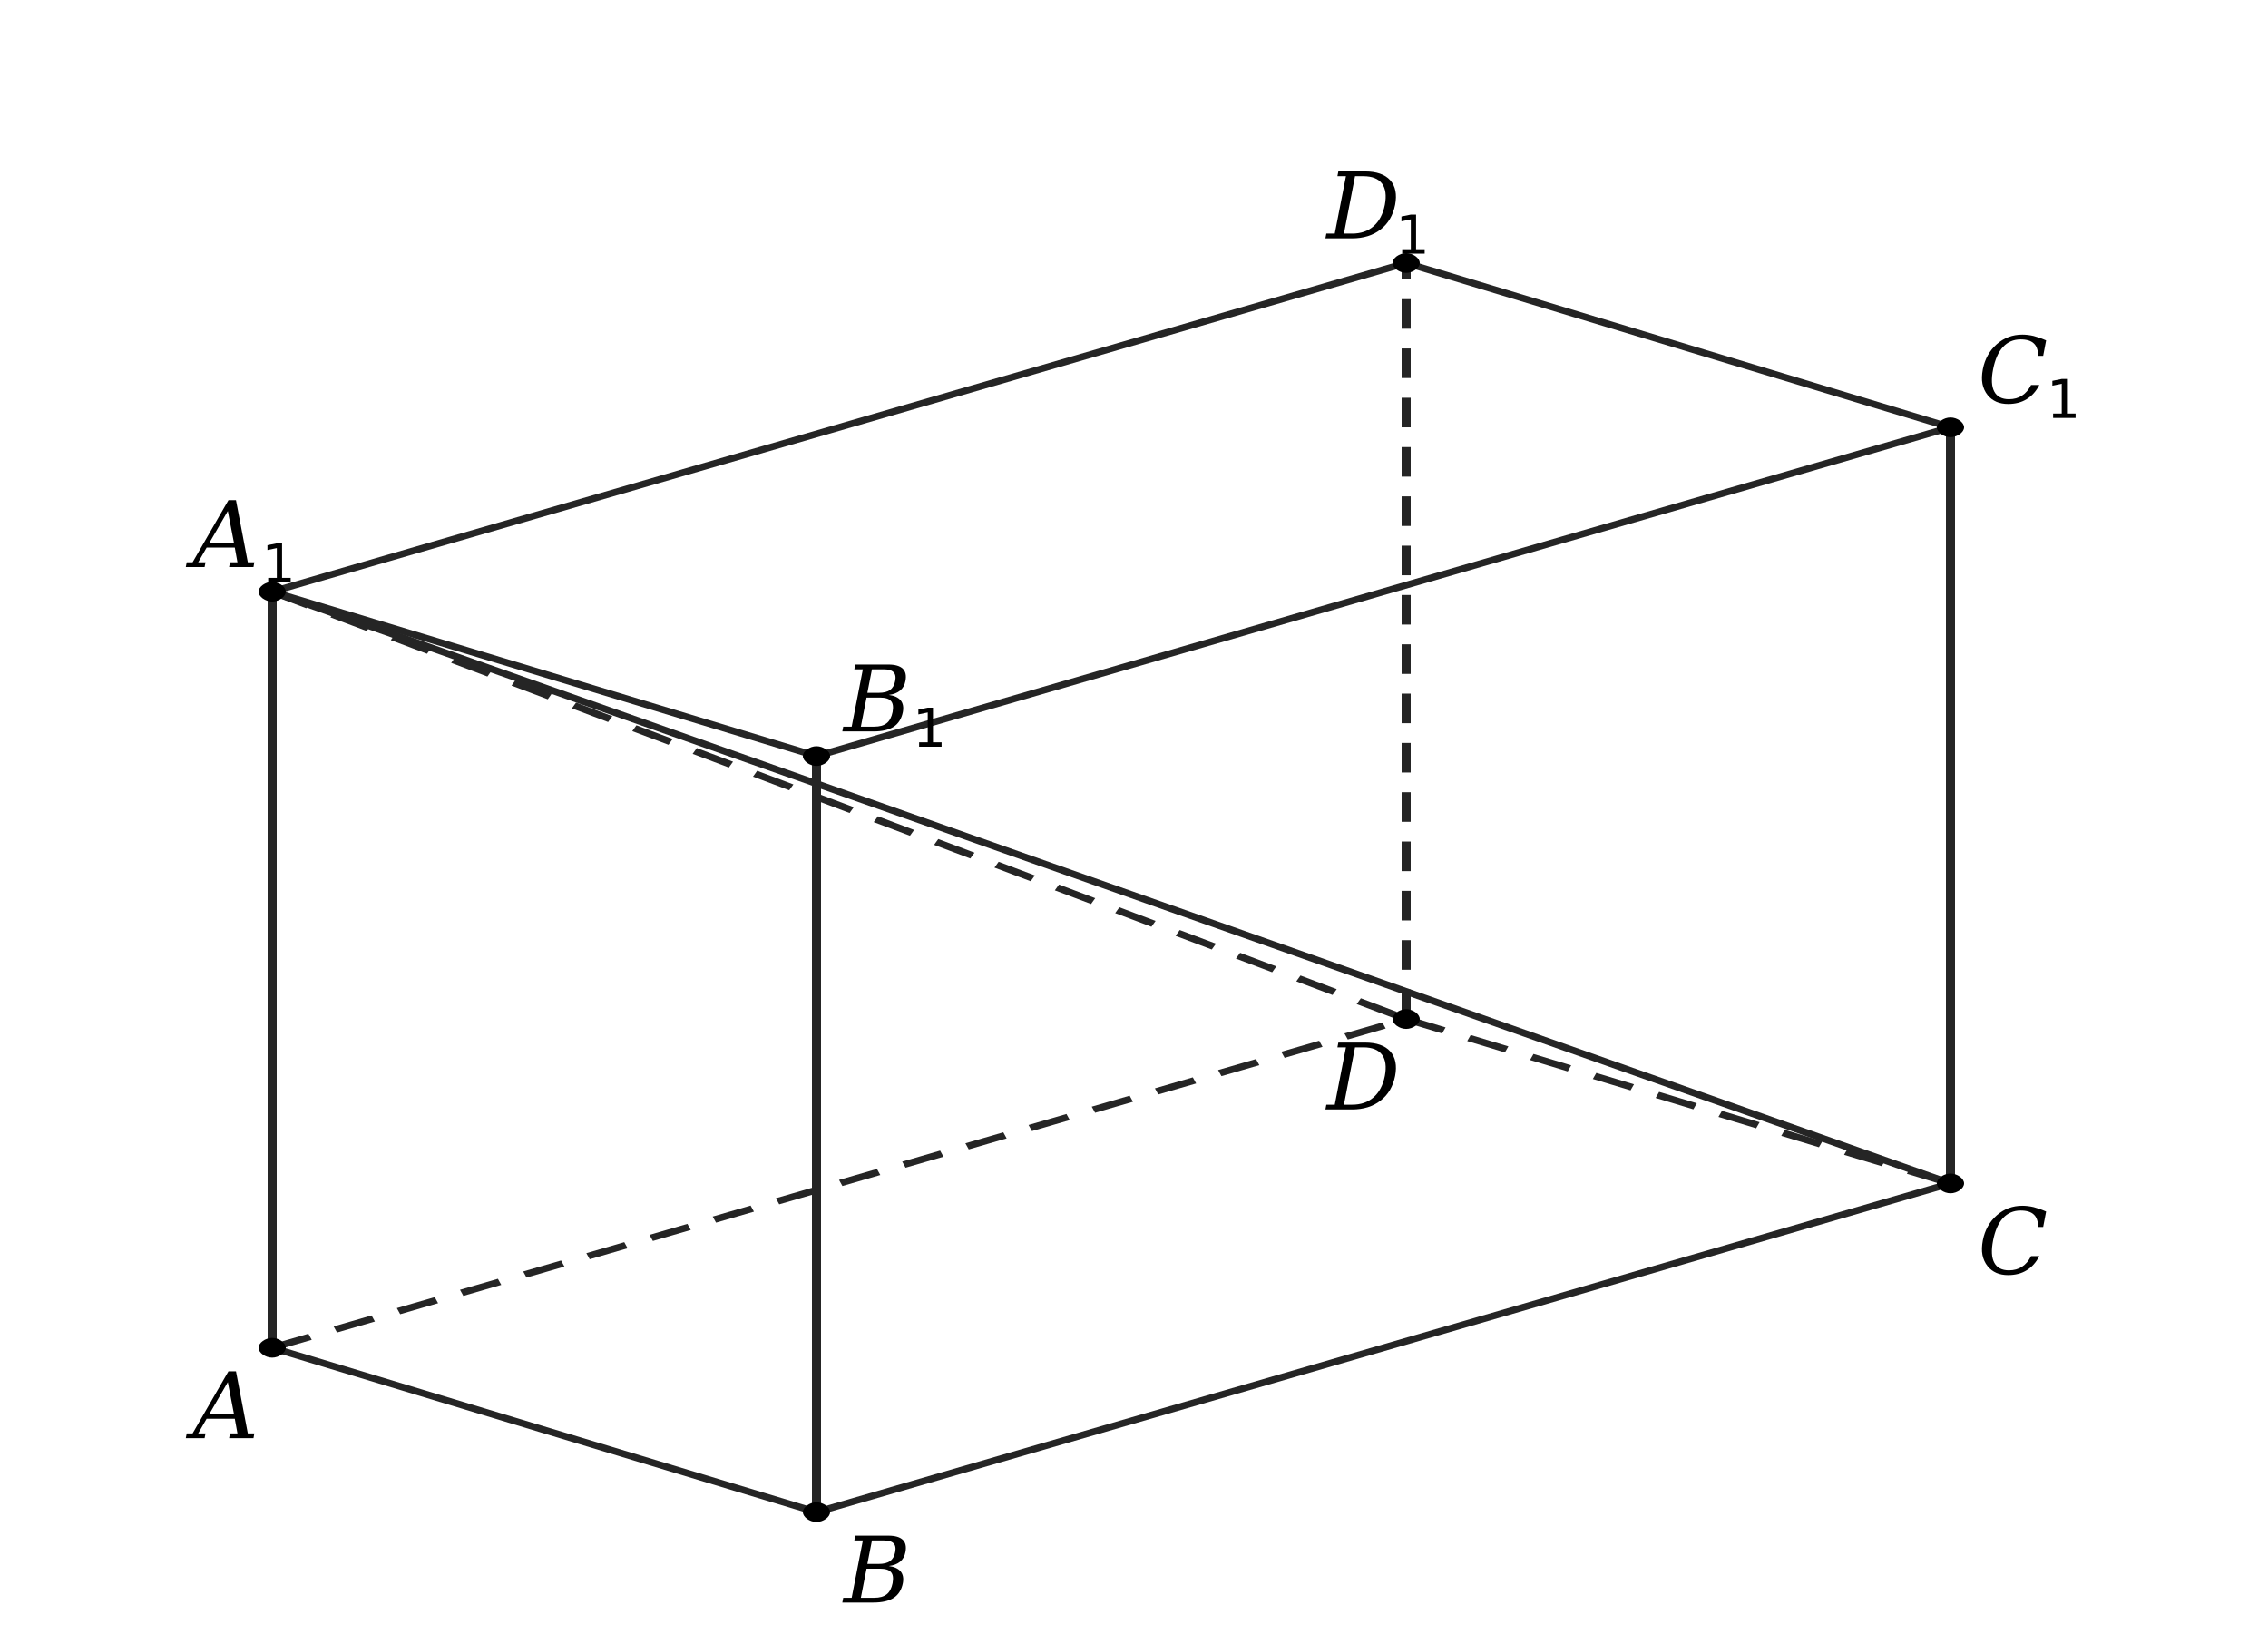
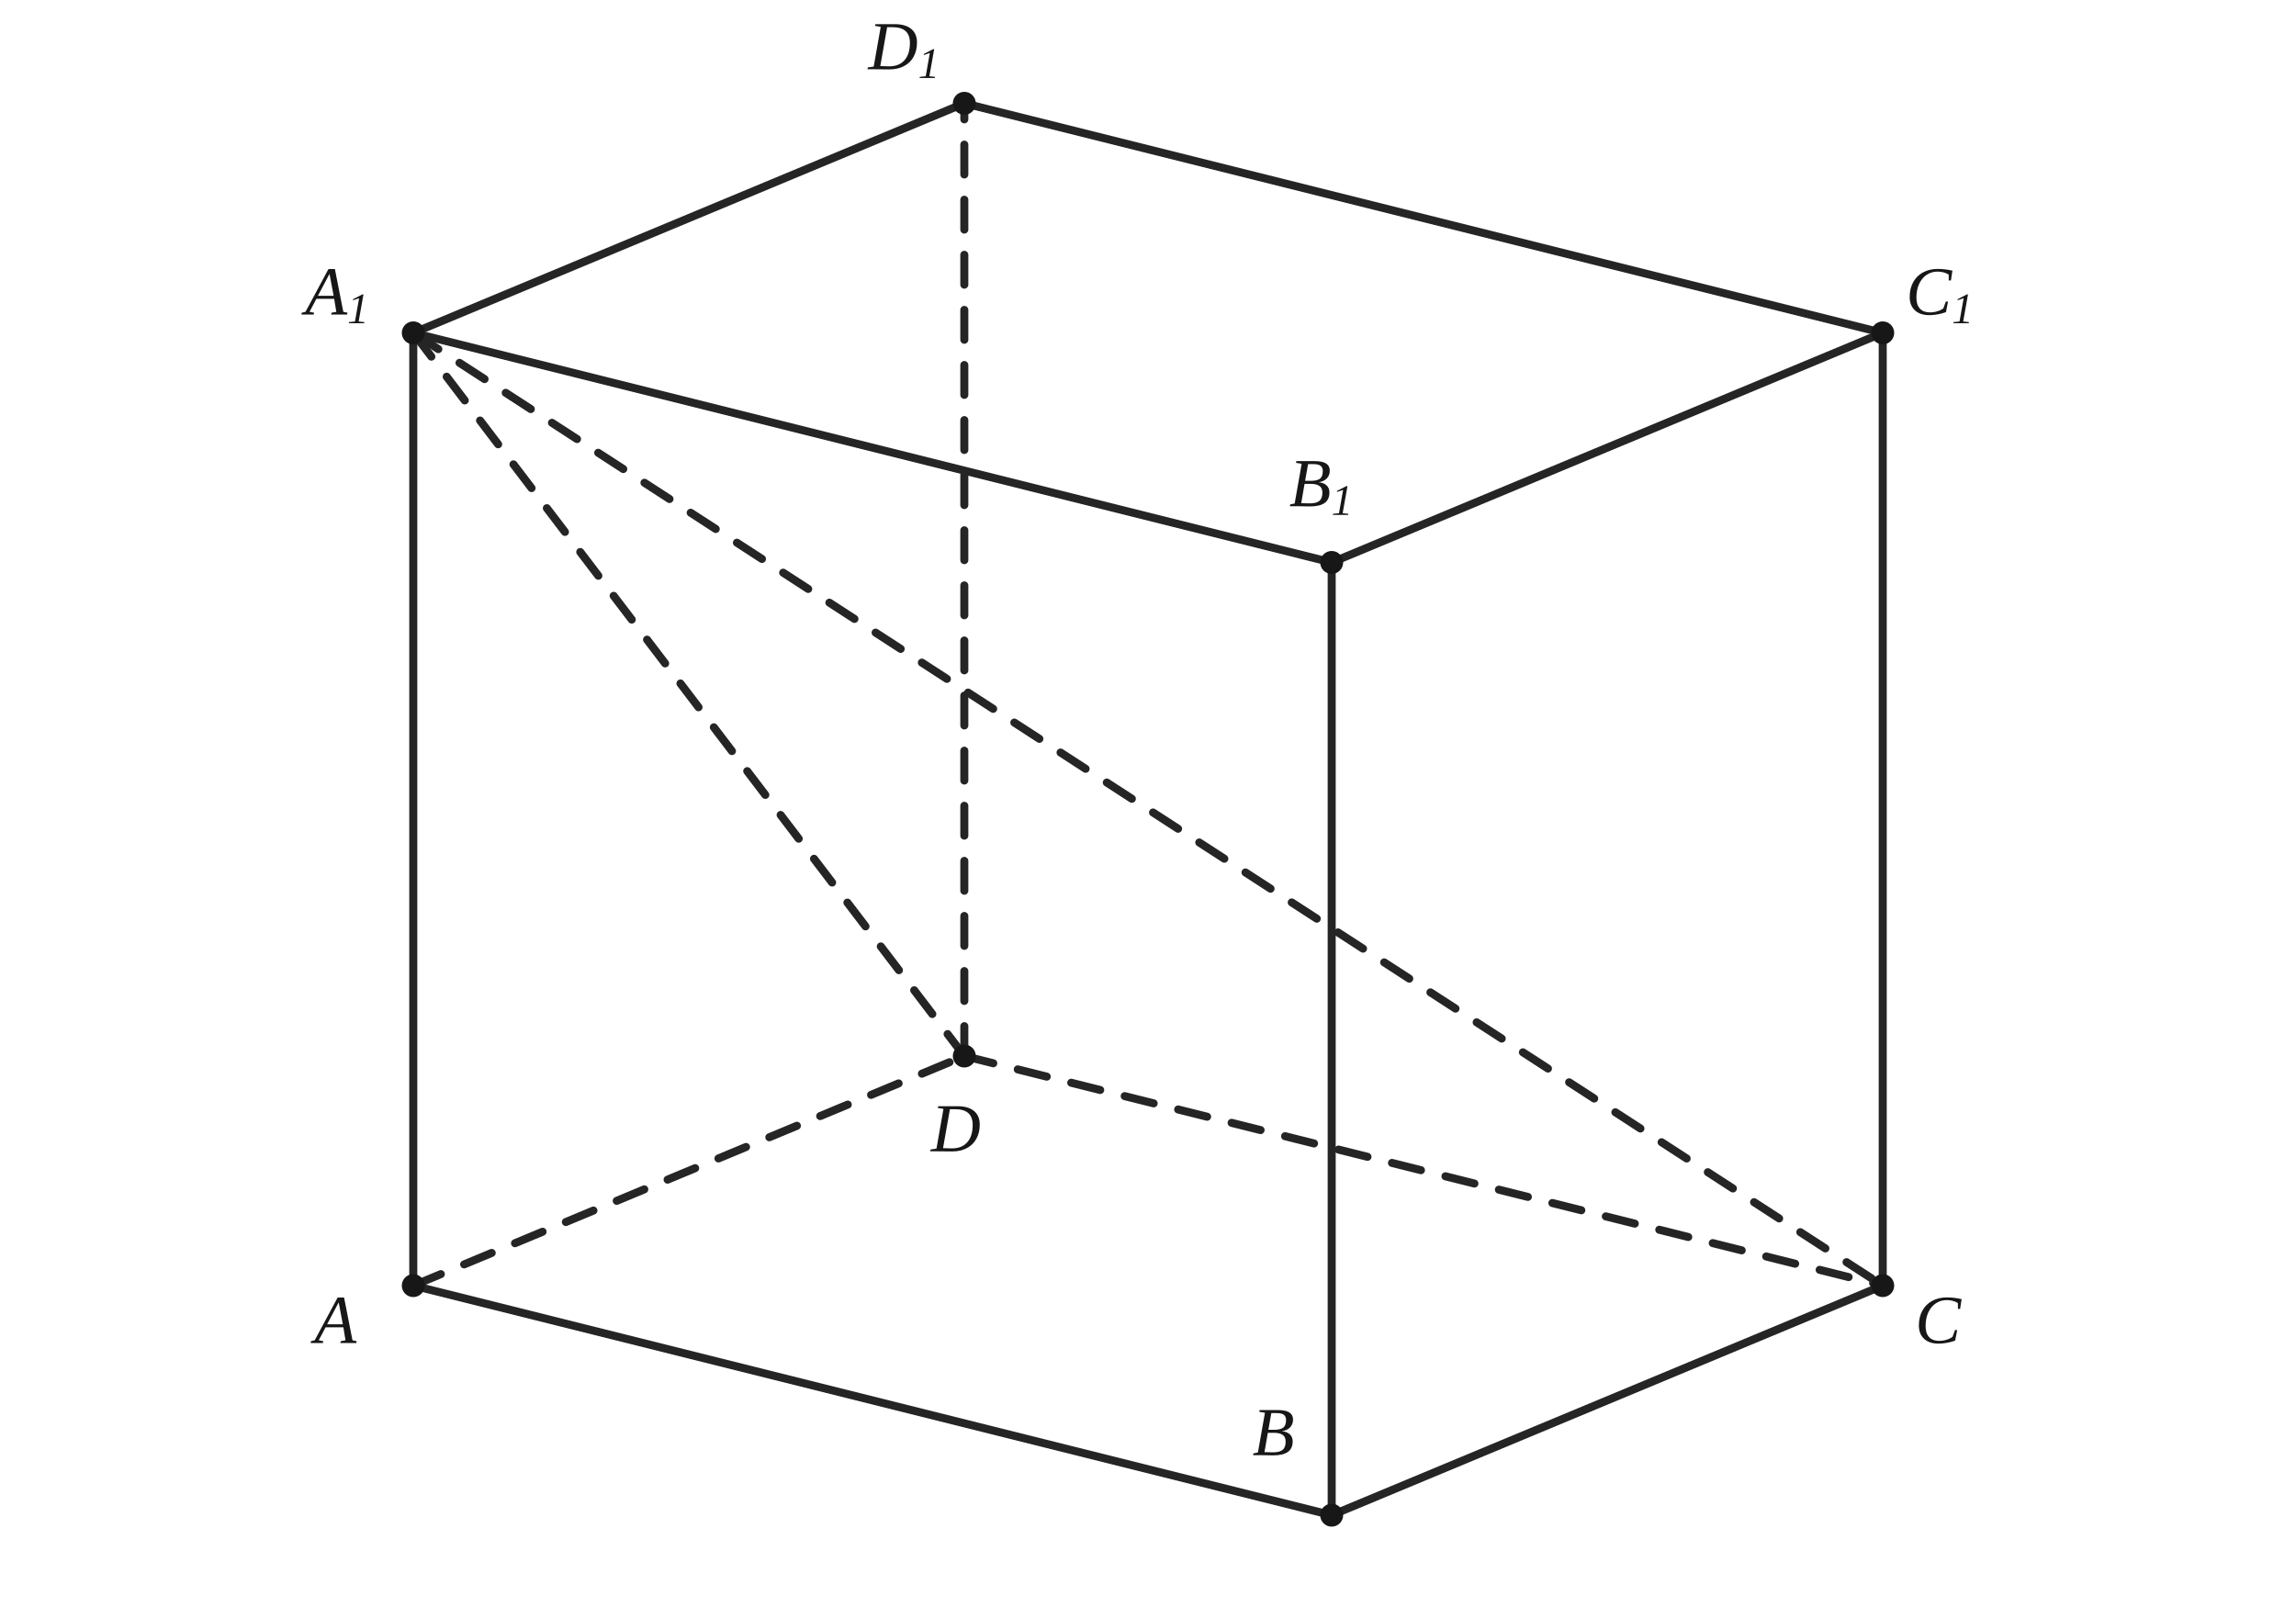
- <svg xmlns="http://www.w3.org/2000/svg" xmlns:xlink="http://www.w3.org/1999/xlink" version="1.1" width="296.7" height="215" viewBox="0 0 296.7 215">
-   <defs>
-     <path id="font_1_34" d="M.181 .264H.449L.382 .611 .181 .264M-.076 0-.066 .052H-.002L.389 .729H.471L.6 .052H.671L.662 0H.396L.406 .052H.487L.458 .212H.151L.059 .052H.139L.129 0H-.076Z" />
-     <path id="font_1_35" d="M.187 .052H.333C.391 .052 .436 .064 .469 .09 .501 .115 .522 .156 .533 .211 .543 .266 .538 .306 .516 .331 .494 .357 .453 .369 .395 .369H.249L.187 .052M.258 .421H.382C.436 .421 .477 .431 .505 .452 .534 .472 .553 .505 .561 .549 .57 .593 .564 .626 .543 .646 .523 .667 .486 .677 .432 .677H.308L.258 .421M-.015 0-.005 .052H.087L.209 .677H.116L.126 .729H.486C.56 .729 .612 .714 .644 .684 .675 .654 .685 .609 .673 .549 .665 .506 .646 .471 .615 .445 .584 .42 .543 .404 .492 .398 .552 .39 .595 .37 .621 .339 .647 .307 .655 .264 .645 .211 .631 .139 .597 .085 .545 .051 .493 .017 .418 0 .322 0H-.015Z" />
-     <path id="font_1_36" d="M.672 .193C.637 .125 .591 .073 .533 .038 .476 .003 .409-.014 .331-.014 .284-.014 .241-.006 .204 .01 .166 .027 .135 .05 .109 .082 .08 .118 .061 .16 .052 .206 .043 .253 .045 .305 .056 .364 .078 .477 .129 .568 .208 .638 .287 .707 .38 .742 .487 .742 .527 .742 .568 .737 .611 .727 .653 .716 .699 .7 .746 .679L.714 .511H.659C.658 .572 .643 .618 .612 .646 .582 .675 .534 .69 .468 .69 .39 .69 .326 .662 .275 .607 .225 .552 .189 .471 .168 .364 .147 .257 .151 .176 .181 .121 .21 .066 .264 .038 .341 .038 .396 .038 .443 .051 .483 .077 .523 .103 .556 .141 .582 .193H.672Z" />
-     <path id="font_1_37" d="M.187 .052H.277C.372 .052 .45 .079 .511 .133 .572 .187 .613 .264 .633 .365 .652 .466 .642 .543 .602 .597 .562 .65 .494 .677 .399 .677H.308L.187 .052M-.015 0-.005 .052H.087L.209 .677H.116L.126 .729H.417C.542 .729 .634 .697 .692 .633 .749 .569 .767 .479 .745 .365 .722 .251 .67 .161 .587 .097 .504 .032 .4 0 .275 0H-.015Z" />
-     <path id="font_2_18" d="M.124 .083H.285V.64L.11 .604V.694L.284 .729H.383V.083H.544V0H.124V.083Z" />
-   </defs>
-   <path transform="matrix(296.7,0,0,-215,0,215)" stroke-width=".004" stroke-linecap="butt" stroke-miterlimit="10" stroke-linejoin="miter" fill="none" stroke="#252525" d="M.12 .18 .36 .08" />
-   <path transform="matrix(296.7,0,0,-215,0,215)" stroke-width=".004" stroke-linecap="butt" stroke-miterlimit="10" stroke-linejoin="miter" fill="none" stroke="#252525" d="M.36 .08 .86 .28" />
-   <path transform="matrix(296.7,0,0,-215,0,215)" stroke-width=".004" stroke-linecap="butt" stroke-miterlimit="10" stroke-linejoin="miter" fill="none" stroke="#252525" d="M.12 .18V.64" />
-   <path transform="matrix(296.7,0,0,-215,0,215)" stroke-width=".004" stroke-linecap="butt" stroke-miterlimit="10" stroke-linejoin="miter" fill="none" stroke="#252525" d="M.36 .08V.54" />
-   <path transform="matrix(296.7,0,0,-215,0,215)" stroke-width=".004" stroke-linecap="butt" stroke-miterlimit="10" stroke-linejoin="miter" fill="none" stroke="#252525" d="M.86 .28V.74" />
-   <path transform="matrix(296.7,0,0,-215,0,215)" stroke-width=".004" stroke-linecap="butt" stroke-miterlimit="10" stroke-linejoin="miter" fill="none" stroke="#252525" d="M.12 .64 .36 .54" />
-   <path transform="matrix(296.7,0,0,-215,0,215)" stroke-width=".004" stroke-linecap="butt" stroke-miterlimit="10" stroke-linejoin="miter" fill="none" stroke="#252525" d="M.36 .54 .86 .74" />
-   <path transform="matrix(296.7,0,0,-215,0,215)" stroke-width=".004" stroke-linecap="butt" stroke-miterlimit="10" stroke-linejoin="miter" fill="none" stroke="#252525" d="M.86 .74 .62 .84" />
-   <path transform="matrix(296.7,0,0,-215,0,215)" stroke-width=".004" stroke-linecap="butt" stroke-miterlimit="10" stroke-linejoin="miter" fill="none" stroke="#252525" d="M.62 .84 .12 .64" />
-   <path transform="matrix(296.7,0,0,-215,0,215)" stroke-width=".004" stroke-linecap="butt" stroke-dasharray=".018,.012" stroke-miterlimit="10" stroke-linejoin="miter" fill="none" stroke="#252525" d="M.12 .18 .62 .38" />
-   <path transform="matrix(296.7,0,0,-215,0,215)" stroke-width=".004" stroke-linecap="butt" stroke-dasharray=".018,.012" stroke-miterlimit="10" stroke-linejoin="miter" fill="none" stroke="#252525" d="M.62 .38 .86 .28" />
-   <path transform="matrix(296.7,0,0,-215,0,215)" stroke-width=".004" stroke-linecap="butt" stroke-dasharray=".018,.012" stroke-miterlimit="10" stroke-linejoin="miter" fill="none" stroke="#252525" d="M.62 .38V.84" />
-   <path transform="matrix(296.7,0,0,-215,0,215)" stroke-width=".004" stroke-linecap="butt" stroke-miterlimit="10" stroke-linejoin="miter" fill="none" stroke="#252525" d="M.12 .64 .86 .28" />
-   <path transform="matrix(296.7,0,0,-215,0,215)" stroke-width=".004" stroke-linecap="butt" stroke-dasharray=".018,.012" stroke-miterlimit="10" stroke-linejoin="miter" fill="none" stroke="#252525" d="M.12 .64 .62 .38" />
-   <path transform="matrix(296.7,0,0,-215,0,215)" d="M.126 .18C.126 .183 .123 .186 .12 .186 .117 .186 .114 .183 .114 .18 .114 .177 .117 .174 .12 .174 .123 .174 .126 .177 .126 .18" fill-rule="evenodd" />
-   <use data-text="A" xlink:href="#font_1_34" transform="matrix(11.99855,0,0,-11.99958,25.2195,188.125)" />
-   <path transform="matrix(296.7,0,0,-215,0,215)" d="M.366 .08C.366 .083 .363 .086 .36 .086 .357 .086 .354 .083 .354 .08 .354 .077 .357 .074 .36 .074 .363 .074 .366 .077 .366 .08" fill-rule="evenodd" />
-   <use data-text="B" xlink:href="#font_1_35" transform="matrix(11.99855,0,0,-11.99958,110.3724,209.625)" />
-   <path transform="matrix(296.7,0,0,-215,0,215)" d="M.866 .28C.866 .283 .863 .286 .86 .286 .857 .286 .854 .283 .854 .28 .854 .277 .857 .274 .86 .274 .863 .274 .866 .277 .866 .28" fill-rule="evenodd" />
-   <use data-text="C" xlink:href="#font_1_36" transform="matrix(11.99855,0,0,-11.99958,258.7224,166.625)" />
-   <path transform="matrix(296.7,0,0,-215,0,215)" d="M.626 .38C.626 .383 .623 .386 .62 .386 .617 .386 .614 .383 .614 .38 .614 .377 .617 .374 .62 .374 .623 .374 .626 .377 .626 .38" fill-rule="evenodd" />
-   <use data-text="D" xlink:href="#font_1_37" transform="matrix(11.99855,0,0,-11.99958,173.5695,145.125)" />
-   <path transform="matrix(296.7,0,0,-215,0,215)" d="M.126 .64C.126 .643 .123 .646 .12 .646 .117 .646 .114 .643 .114 .64 .114 .637 .117 .634 .12 .634 .123 .634 .126 .637 .126 .64" fill-rule="evenodd" />
-   <use data-text="A" xlink:href="#font_1_34" transform="matrix(11.99855,0,0,-11.99958,25.2195,74.175)" />
-   <use data-text="1" xlink:href="#font_2_18" transform="matrix(6.999154,0,0,-6.999755,34.21842,76.17494)" />
-   <path transform="matrix(296.7,0,0,-215,0,215)" d="M.366 .54C.366 .543 .363 .546 .36 .546 .357 .546 .354 .543 .354 .54 .354 .537 .357 .534 .36 .534 .363 .534 .366 .537 .366 .54" fill-rule="evenodd" />
-   <use data-text="B" xlink:href="#font_1_35" transform="matrix(11.99855,0,0,-11.99958,110.3724,95.675)" />
-   <use data-text="1" xlink:href="#font_2_18" transform="matrix(6.999154,0,0,-6.999755,119.3713,97.67493)" />
-   <path transform="matrix(296.7,0,0,-215,0,215)" d="M.866 .74C.866 .743 .863 .746 .86 .746 .857 .746 .854 .743 .854 .74 .854 .737 .857 .734 .86 .734 .863 .734 .866 .737 .866 .74" fill-rule="evenodd" />
-   <use data-text="C" xlink:href="#font_1_36" transform="matrix(11.99855,0,0,-11.99958,258.7224,52.675)" />
-   <use data-text="1" xlink:href="#font_2_18" transform="matrix(6.999154,0,0,-6.999755,267.7213,54.67494)" />
-   <path transform="matrix(296.7,0,0,-215,0,215)" d="M.626 .84C.626 .843 .623 .846 .62 .846 .617 .846 .614 .843 .614 .84 .614 .837 .617 .834 .62 .834 .623 .834 .626 .837 .626 .84" fill-rule="evenodd" />
-   <use data-text="D" xlink:href="#font_1_37" transform="matrix(11.99855,0,0,-11.99958,173.5695,31.175)" />
-   <use data-text="1" xlink:href="#font_2_18" transform="matrix(6.999154,0,0,-6.999755,182.5684,33.17494)" />
+ <svg xmlns="http://www.w3.org/2000/svg" viewBox="0 0 1000 700" role="img">
+   <g fill="none" stroke="#252525" stroke-width="3.5" stroke-linecap="round" stroke-linejoin="round">
+     <line x1="180" y1="560" x2="580" y2="660" />
+     <line x1="580" y1="660" x2="820" y2="560" />
+     <line x1="180" y1="560" x2="180" y2="145" />
+     <line x1="580" y1="660" x2="580" y2="245" />
+     <line x1="820" y1="560" x2="820" y2="145" />
+     <line x1="180" y1="145" x2="580" y2="245" />
+     <line x1="580" y1="245" x2="820" y2="145" />
+     <line x1="820" y1="145" x2="420" y2="45" />
+     <line x1="420" y1="45" x2="180" y2="145" />
+     <line x1="180" y1="560" x2="420" y2="460" stroke-dasharray="13 11" />
+     <line x1="420" y1="460" x2="820" y2="560" stroke-dasharray="13 11" />
+     <line x1="420" y1="460" x2="420" y2="45" stroke-dasharray="13 11" />
+     <line x1="180" y1="145" x2="820" y2="560" stroke-dasharray="13 11" />
+     <line x1="180" y1="145" x2="420" y2="460" stroke-dasharray="13 11" />
+   </g>
+   <g fill="#171717">
+     <circle cx="180" cy="560" r="5" />
+     <circle cx="580" cy="660" r="5" />
+     <circle cx="820" cy="560" r="5" />
+     <circle cx="420" cy="460" r="5" />
+     <circle cx="180" cy="145" r="5" />
+     <circle cx="580" cy="245" r="5" />
+     <circle cx="820" cy="145" r="5" />
+     <circle cx="420" cy="45" r="5" />
+     <text x="136.921" y="585" font-family="Georgia, 'Times New Roman', serif" font-size="30" font-style="italic">A</text>
+     <text x="545.5" y="633.859" font-family="Georgia, 'Times New Roman', serif" font-size="30" font-style="italic">B</text>
+     <text x="834.079" y="585" font-family="Georgia, 'Times New Roman', serif" font-size="30" font-style="italic">C</text>
+     <text x="405.5" y="501.5" font-family="Georgia, 'Times New Roman', serif" font-size="30" font-style="italic">D</text>
+     <text x="132.921" y="137" font-family="Georgia, 'Times New Roman', serif" font-size="30" font-style="italic">A<tspan font-size="19" baseline-shift="sub">1</tspan>
+     </text>
+     <text x="561.5" y="220.5" font-family="Georgia, 'Times New Roman', serif" font-size="30" font-style="italic">B<tspan font-size="19" baseline-shift="sub">1</tspan>
+     </text>
+     <text x="830.079" y="137" font-family="Georgia, 'Times New Roman', serif" font-size="30" font-style="italic">C<tspan font-size="19" baseline-shift="sub">1</tspan>
+     </text>
+     <text x="378.165" y="30.165" font-family="Georgia, 'Times New Roman', serif" font-size="30" font-style="italic">D<tspan font-size="19" baseline-shift="sub">1</tspan>
+     </text>
+   </g>
</svg>
